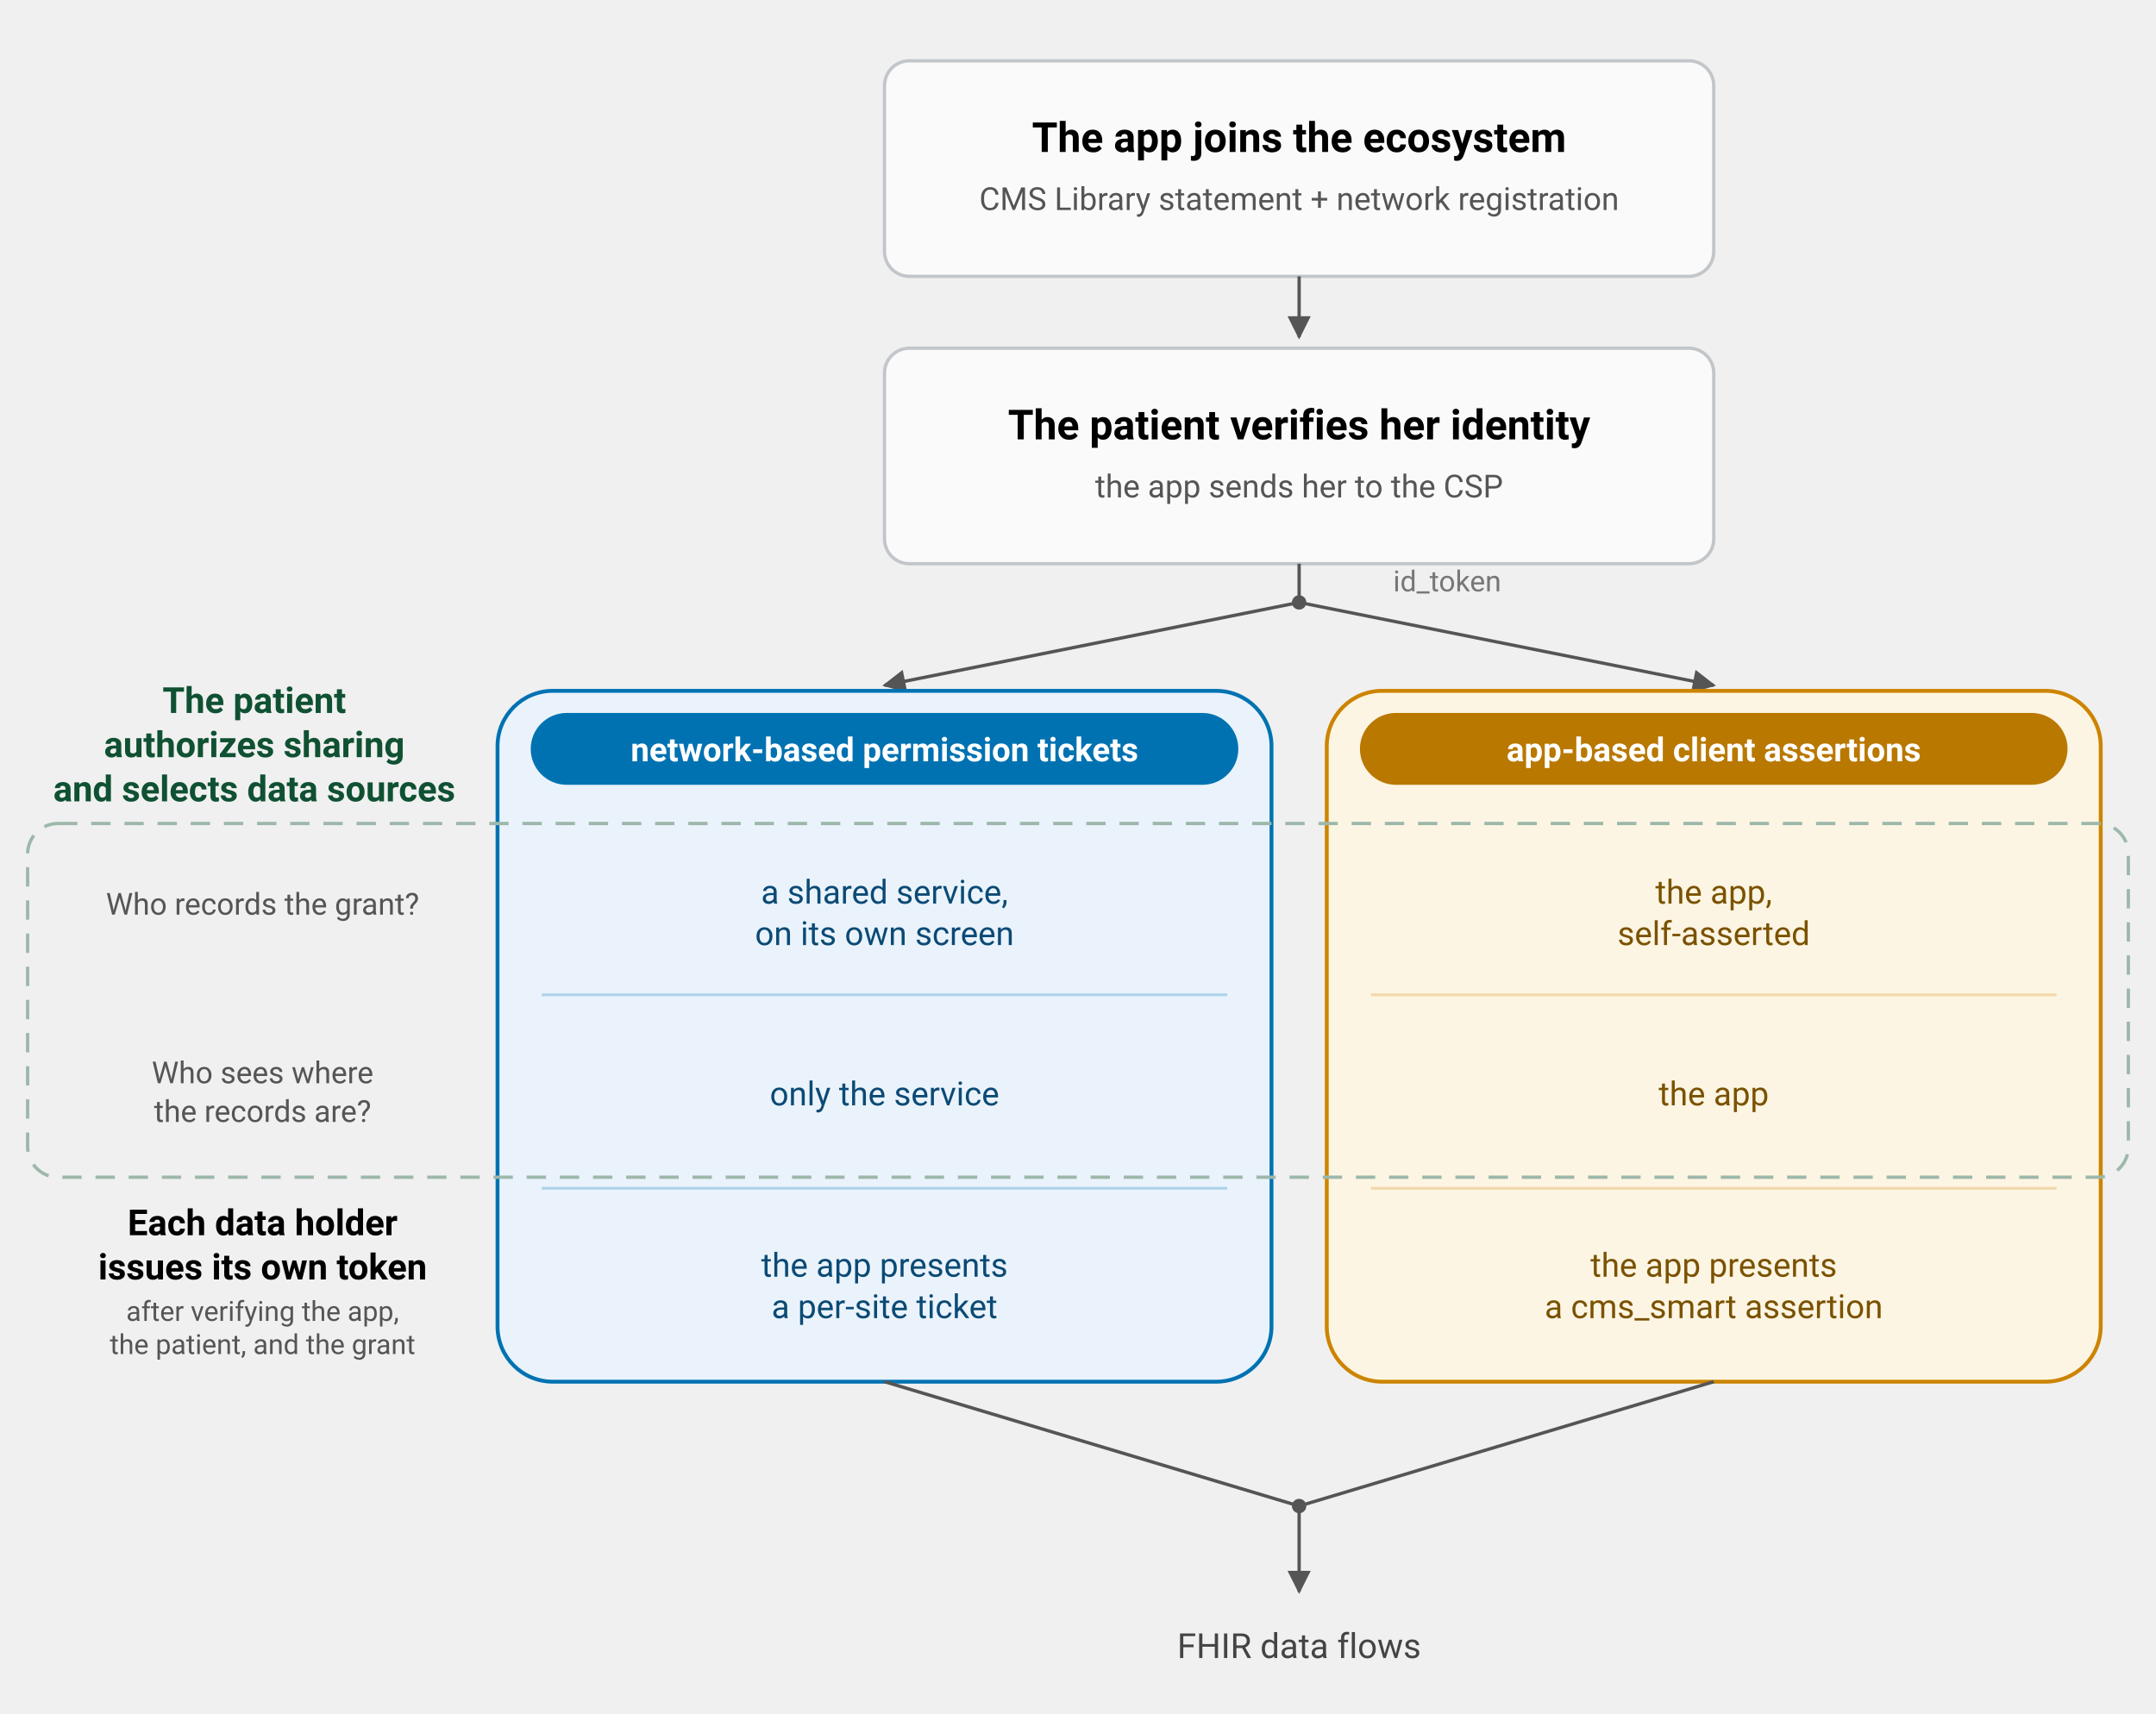
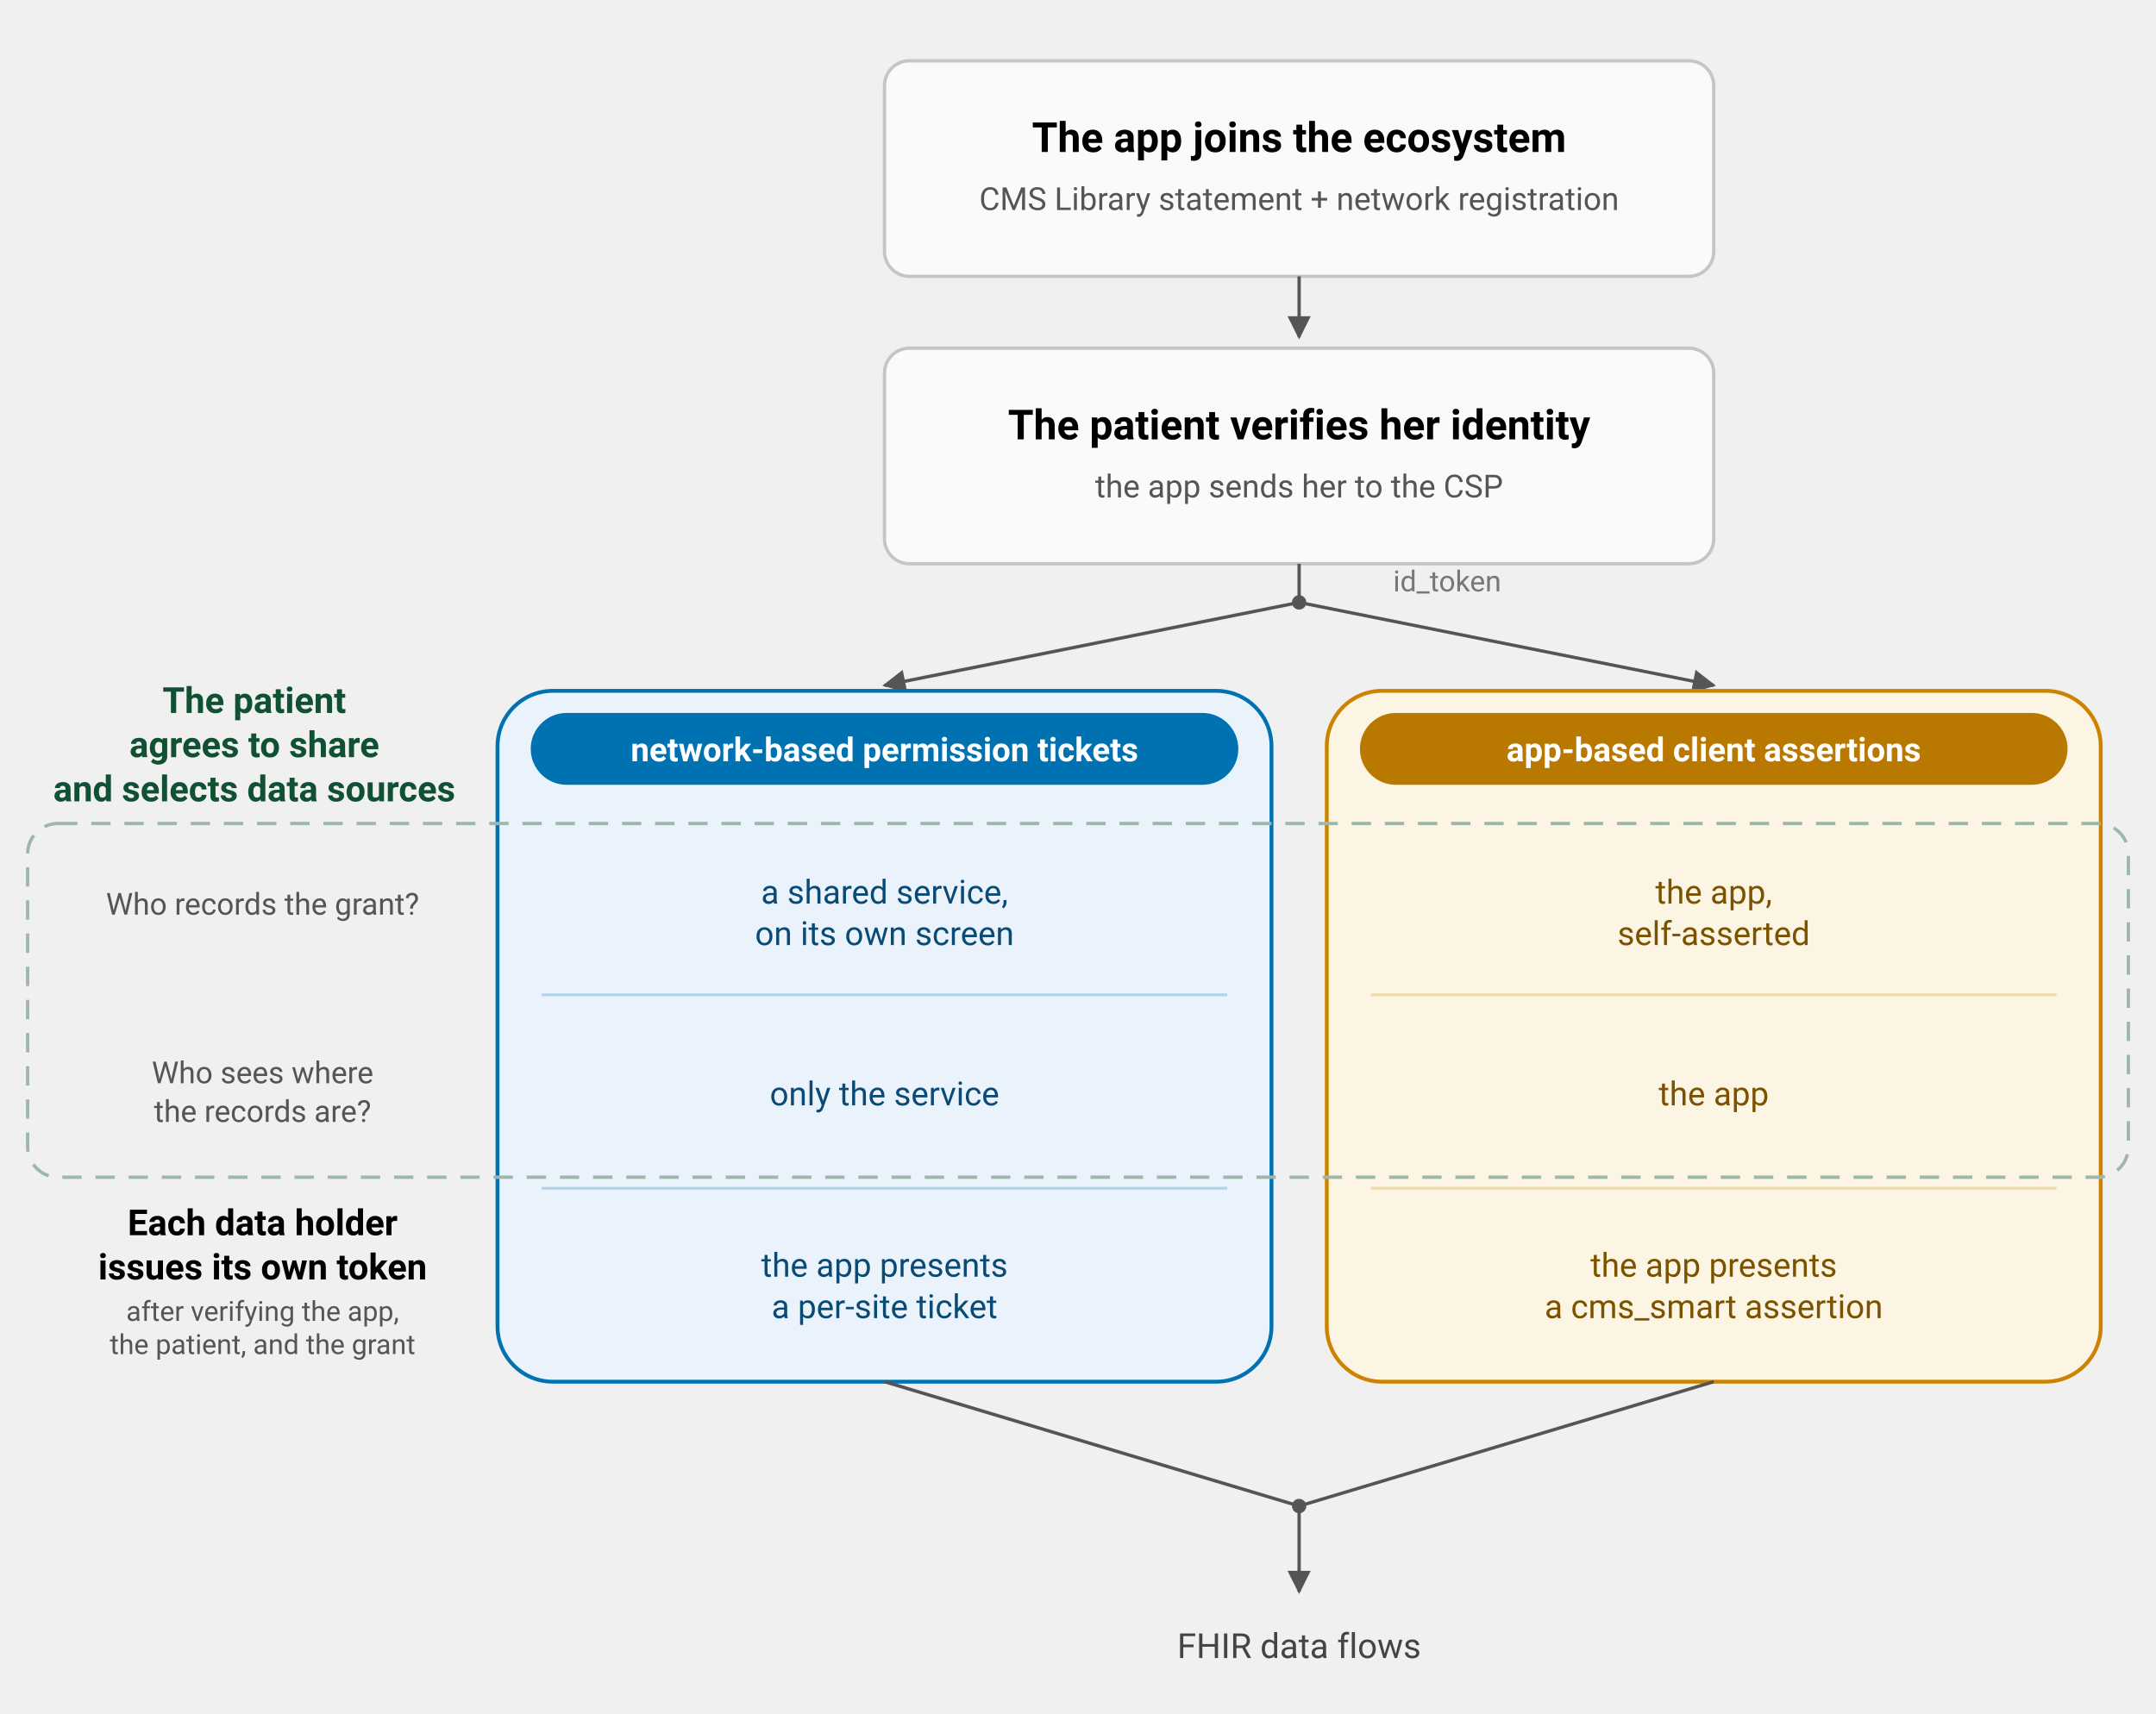
<svg xmlns="http://www.w3.org/2000/svg" viewBox="0 0 780 620" font-family="ui-sans-serif, system-ui, -apple-system, 'Segoe UI', Roboto, Arial, sans-serif">
  <defs>
    <marker id="la" viewBox="0 0 10 10" refX="9" refY="5" markerWidth="7" markerHeight="7" orient="auto">
      <path d="M 0 0 L 10 5 L 0 10 z" fill="#555" />
    </marker>
  </defs>
  <rect x="320" y="22" width="300" height="78" rx="9" fill="#fafafa" stroke="#c2c6ca" stroke-width="1.2" />
  <text x="470" y="55" text-anchor="middle" font-size="15" font-weight="600">The app joins the ecosystem</text>
  <text x="470" y="76" text-anchor="middle" font-size="11.5" fill="#555">CMS Library statement + network registration</text>
  <line x1="470" y1="100" x2="470" y2="122" stroke="#555" stroke-width="1.2" marker-end="url(#la)" />
  <rect x="320" y="126" width="300" height="78" rx="9" fill="#fafafa" stroke="#c2c6ca" stroke-width="1.2" />
  <text x="470" y="159" text-anchor="middle" font-size="15" font-weight="600">The patient verifies her identity</text>
  <text x="470" y="180" text-anchor="middle" font-size="11.5" fill="#555">the app sends her to the CSP</text>
  <line x1="470" y1="204" x2="470" y2="218" stroke="#555" stroke-width="1.2" />
  <line x1="470" y1="218" x2="320" y2="248" stroke="#555" stroke-width="1.2" marker-end="url(#la)" />
  <line x1="470" y1="218" x2="620" y2="248" stroke="#555" stroke-width="1.2" marker-end="url(#la)" />
  <circle cx="470" cy="218" r="2.6" fill="#555" />
  <text x="504" y="214" font-size="10.5" fill="#777">id_token</text>
  <rect x="180" y="250" width="280" height="250" rx="20" fill="#eaf3fb" stroke="#0072b2" stroke-width="1.4" />
  <rect x="480" y="250" width="280" height="250" rx="20" fill="#fdf5e3" stroke="#cc8400" stroke-width="1.4" />
  <rect x="192" y="258" width="256" height="26" rx="13" fill="#0072b2" />
  <text x="320" y="275.5" text-anchor="middle" font-size="12" font-weight="700" fill="#fff">network-based permission tickets</text>
  <rect x="492" y="258" width="256" height="26" rx="13" fill="#b97800" />
  <text x="620" y="275.5" text-anchor="middle" font-size="12" font-weight="700" fill="#fff">app-based client assertions</text>
  <g opacity="0.25">
    <line x1="196" y1="360" x2="444" y2="360" stroke="#0072b2" />
    <line x1="196" y1="430" x2="444" y2="430" stroke="#0072b2" />
    <line x1="496" y1="360" x2="744" y2="360" stroke="#cc8400" />
    <line x1="496" y1="430" x2="744" y2="430" stroke="#cc8400" />
  </g>
  <rect x="10" y="298" width="760" height="128" rx="11" fill="none" stroke="#9db8aa" stroke-width="1.2" stroke-dasharray="7 5" />
  <text x="92" y="258" text-anchor="middle" font-size="13" font-weight="600" fill="#0f5132">The patient</text>
-   <text x="92" y="274" text-anchor="middle" font-size="13" font-weight="600" fill="#0f5132">authorizes sharing</text>
+   <text x="92" y="274" text-anchor="middle" font-size="13" font-weight="600" fill="#0f5132">agrees to share</text>
  <text x="92" y="290" text-anchor="middle" font-size="13" font-weight="600" fill="#0f5132">and selects data sources</text>
  <g>
    <text x="95" y="331" text-anchor="middle" font-size="11" fill="#555">Who records the grant?</text>
    <text x="95" y="392" text-anchor="middle" font-size="11" fill="#555">Who sees where</text>
    <text x="95" y="406" text-anchor="middle" font-size="11" fill="#555">the records are?</text>
    <text x="95" y="447" text-anchor="middle" font-size="13" font-weight="600">Each data holder</text>
    <text x="95" y="463" text-anchor="middle" font-size="13" font-weight="600">issues its own token</text>
    <text x="95" y="478" text-anchor="middle" font-size="10" fill="#555">after verifying the app,</text>
    <text x="95" y="490" text-anchor="middle" font-size="10" fill="#555">the patient, and the grant</text>
  </g>
  <g text-anchor="middle" font-size="12">
    <text x="320" y="327" fill="#0b4a75">a shared service,</text>
    <text x="320" y="342" fill="#0b4a75">on its own screen</text>
    <text x="620" y="327" fill="#7a5200">the app,</text>
    <text x="620" y="342" fill="#7a5200">self-asserted</text>
    <text x="320" y="400" fill="#0b4a75">only the service</text>
    <text x="620" y="400" fill="#7a5200">the app</text>
    <text x="320" y="462" fill="#0b4a75">the app presents</text>
    <text x="320" y="477" fill="#0b4a75">a per-site ticket</text>
    <text x="620" y="462" fill="#7a5200">the app presents</text>
    <text x="620" y="477" fill="#7a5200">a cms_smart assertion</text>
  </g>
  <line x1="320" y1="500" x2="470" y2="545" stroke="#555" stroke-width="1.2" />
  <line x1="620" y1="500" x2="470" y2="545" stroke="#555" stroke-width="1.2" />
  <line x1="470" y1="545" x2="470" y2="576" stroke="#555" stroke-width="1.2" marker-end="url(#la)" />
  <circle cx="470" cy="545" r="2.6" fill="#555" />
  <text x="470" y="600" text-anchor="middle" font-size="12.5" fill="#444">FHIR data flows</text>
</svg>
